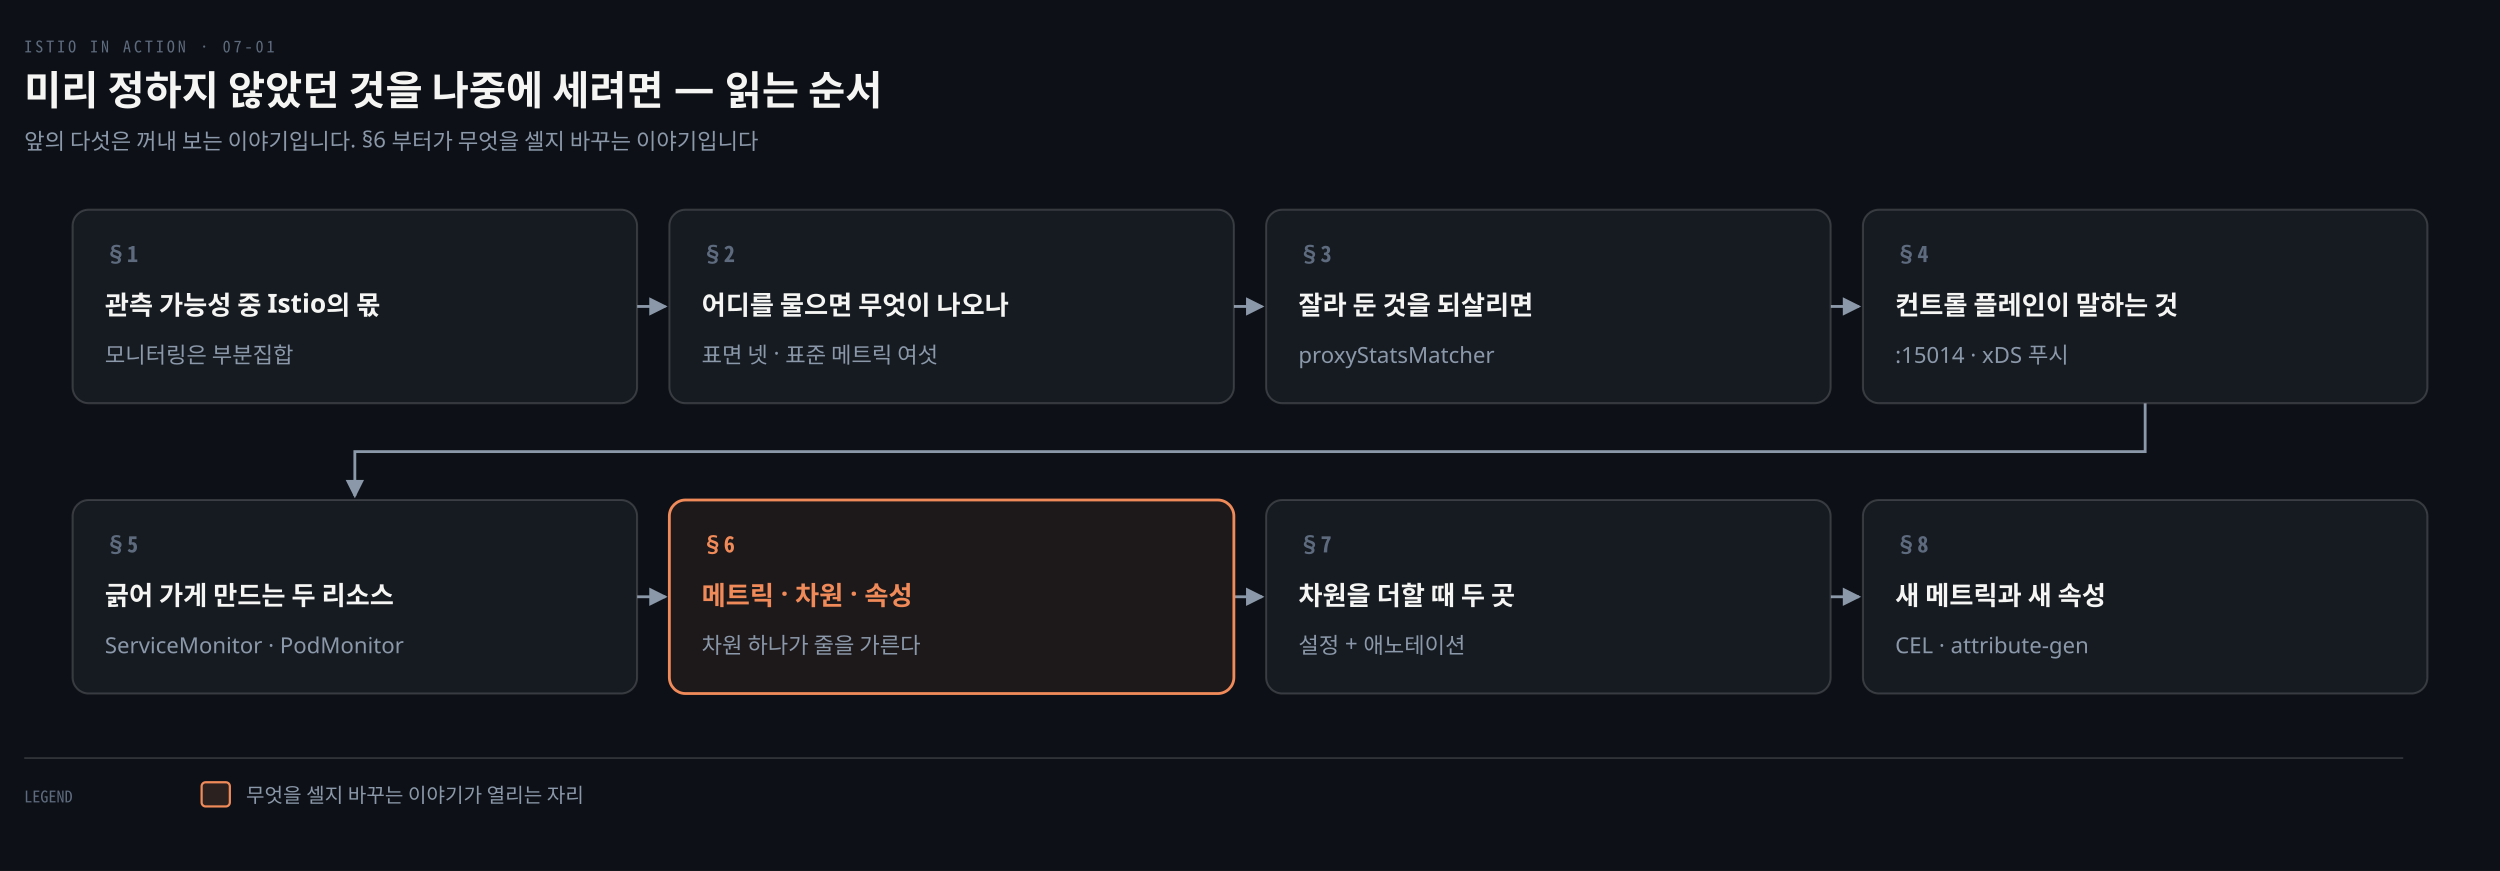
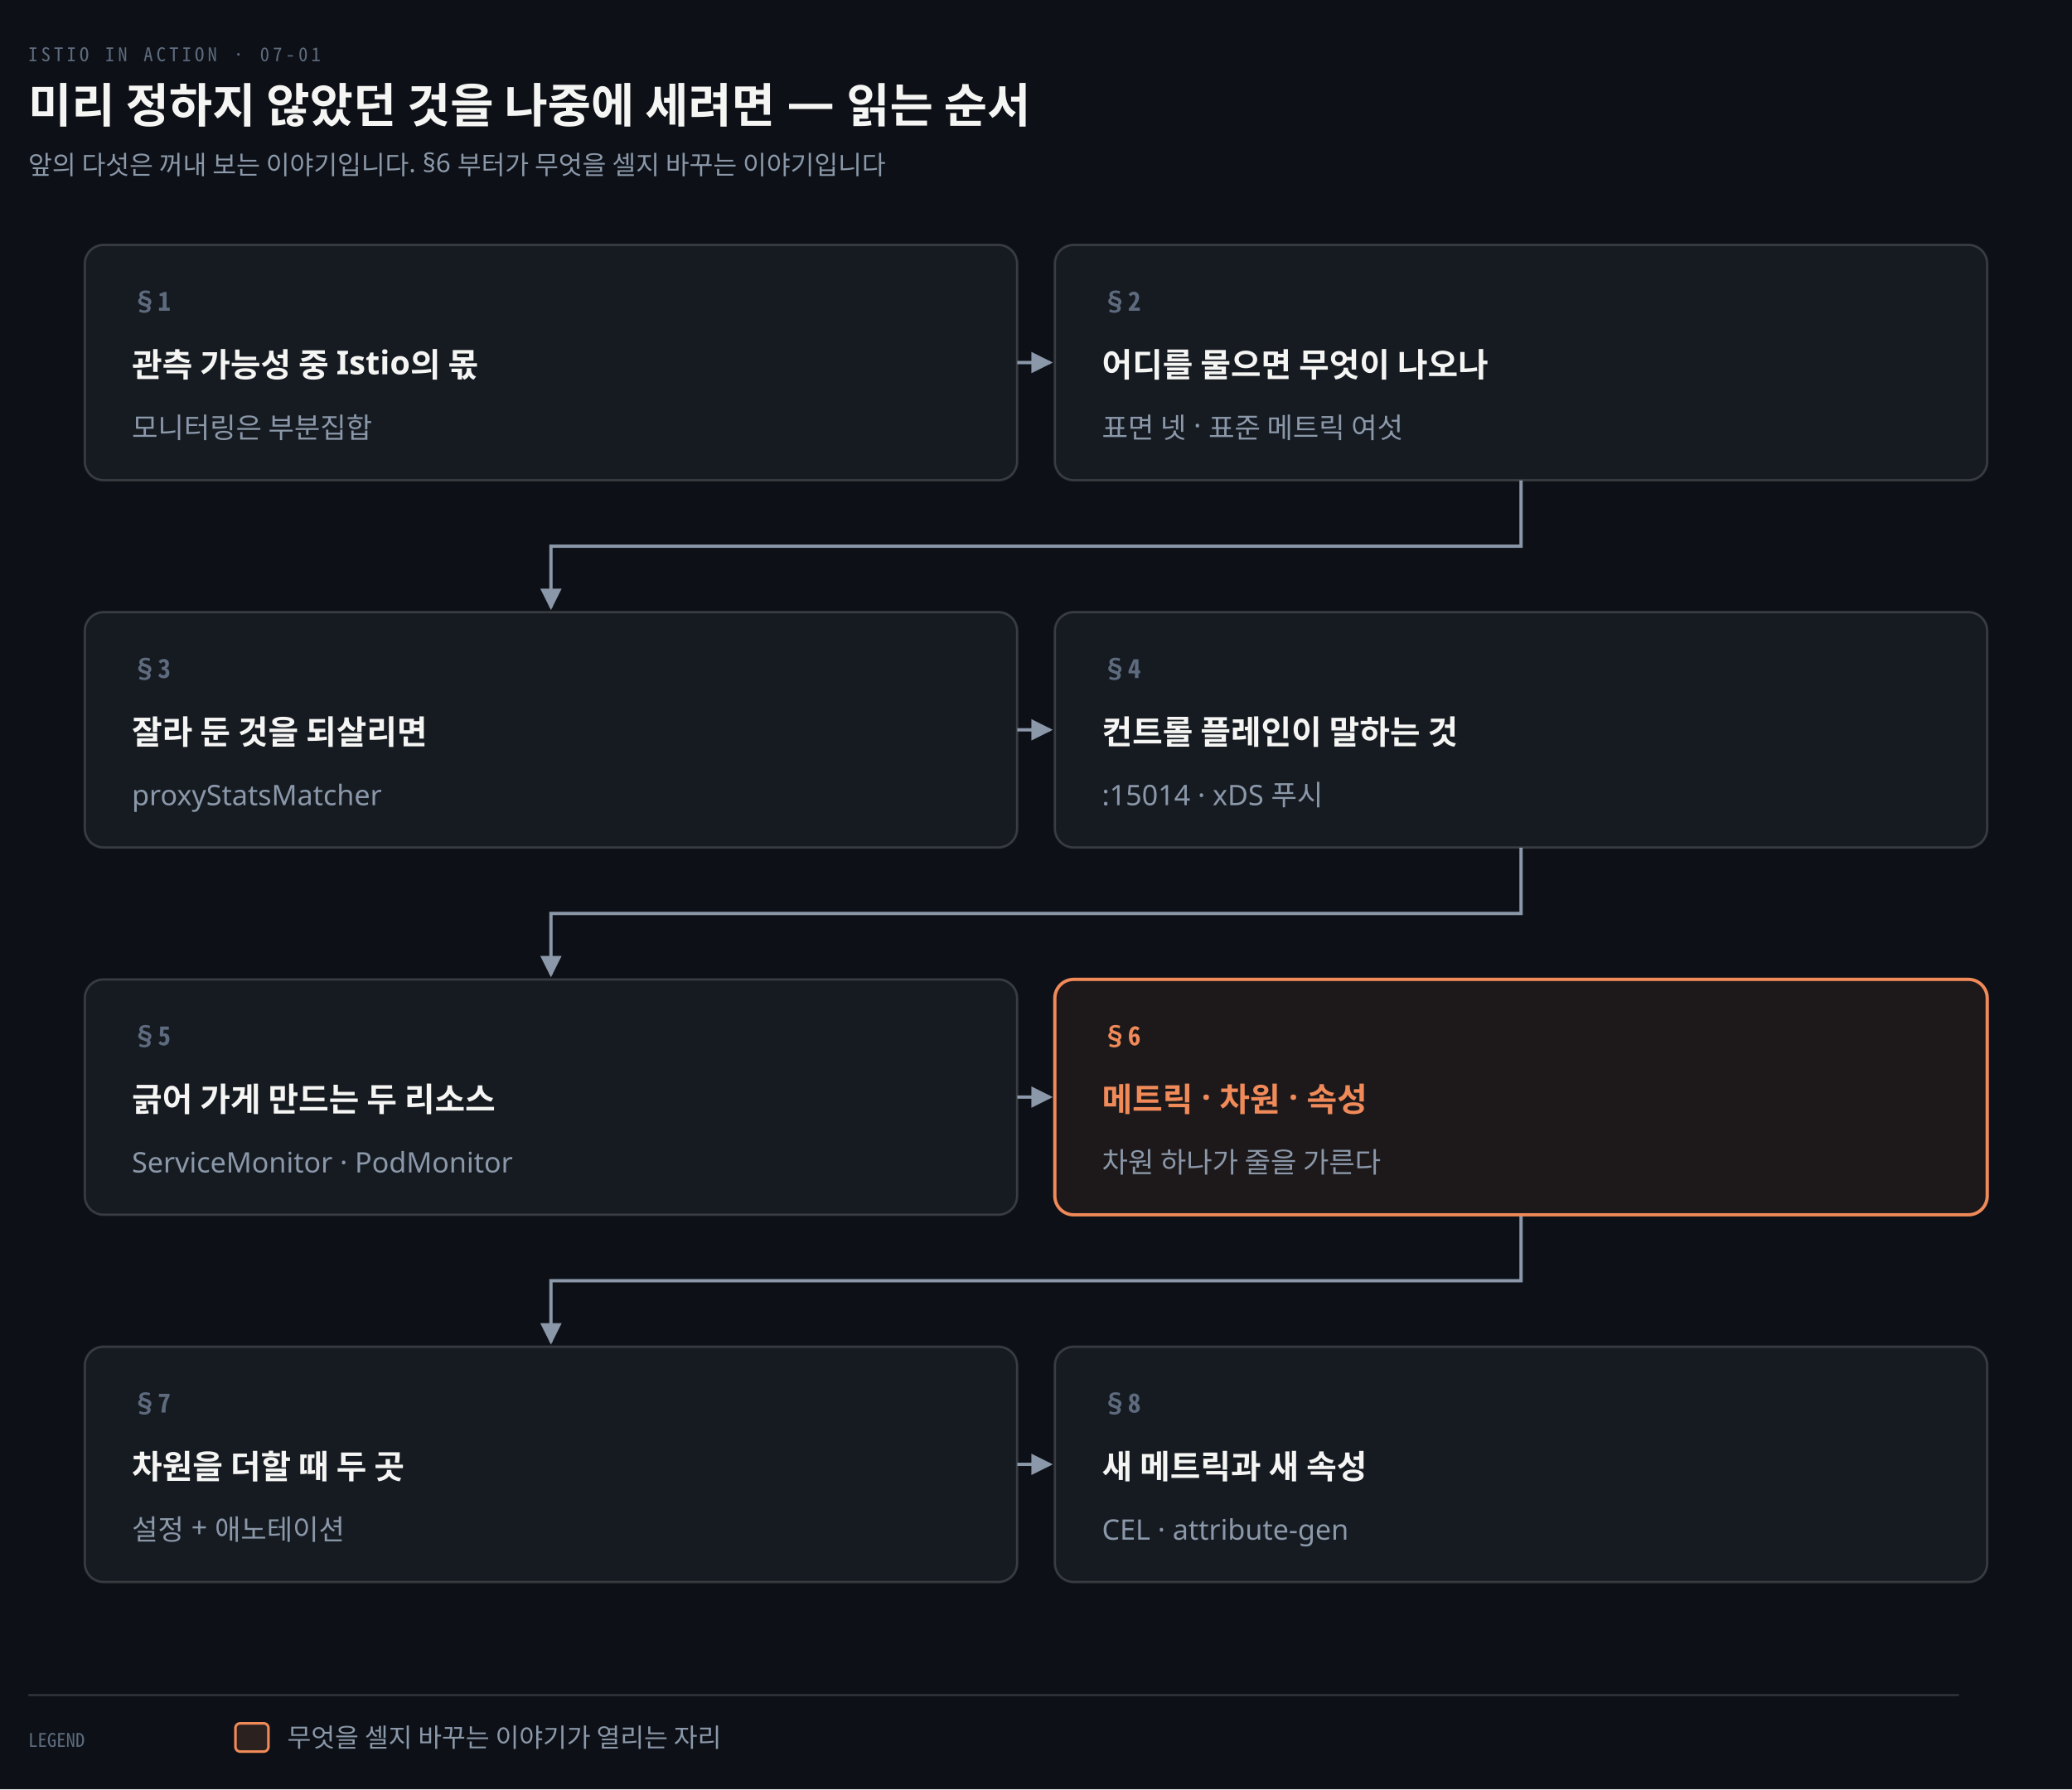
- <svg xmlns="http://www.w3.org/2000/svg" viewBox="0 0 1240 432" width="100%" role="img" aria-labelledby="dt dd">
+ <svg xmlns="http://www.w3.org/2000/svg" viewBox="0 0 880 760" width="100%" role="img" aria-labelledby="dt dd">
  <defs>
    <marker id="ar" viewBox="0 0 8 8" refX="7" refY="4" markerWidth="6.5" markerHeight="6.5" orient="auto">
      <path d="M0 0 L8 4 L0 8 z" fill="#8B98A9" />
    </marker>
    <marker id="ok" viewBox="0 0 8 8" refX="7" refY="4" markerWidth="6.5" markerHeight="6.5" orient="auto">
      <path d="M0 0 L8 4 L0 8 z" fill="#3FB98C" />
    </marker>
    <marker id="warn" viewBox="0 0 8 8" refX="7" refY="4" markerWidth="6.5" markerHeight="6.5" orient="auto">
      <path d="M0 0 L8 4 L0 8 z" fill="#E3B341" />
    </marker>
    <marker id="bad" viewBox="0 0 8 8" refX="7" refY="4" markerWidth="6.5" markerHeight="6.5" orient="auto">
      <path d="M0 0 L8 4 L0 8 z" fill="#F0616D" />
    </marker>
    <marker id="info" viewBox="0 0 8 8" refX="7" refY="4" markerWidth="6.5" markerHeight="6.5" orient="auto">
      <path d="M0 0 L8 4 L0 8 z" fill="#6A95D8" />
    </marker>
    <marker id="acc" viewBox="0 0 8 8" refX="7" refY="4" markerWidth="6.5" markerHeight="6.5" orient="auto">
      <path d="M0 0 L8 4 L0 8 z" fill="#F08A59" />
    </marker>
    <marker id="soft" viewBox="0 0 8 8" refX="7" refY="4" markerWidth="6.5" markerHeight="6.5" orient="auto">
      <path d="M0 0 L8 4 L0 8 z" fill="#5E6B7E" />
    </marker>
  </defs>
-   <rect width="1240" height="432" fill="#0D1117" />
+   <rect width="880" height="760" fill="#0D1117" />
  <text x="12" y="26" font-family="'Geist Mono','Noto Sans Mono CJK KR',monospace" font-size="8" letter-spacing="0.18em" fill="#5E6B7E">ISTIO IN ACTION · 07-01</text>
  <text x="12" y="52" font-family="'Geist','Apple SD Gothic Neo','Noto Sans KR','Malgun Gothic',sans-serif" font-size="20" font-weight="600" fill="#F5F5F3">미리 정하지 않았던 것을 나중에 세려면 — 읽는 순서</text>
  <text x="12" y="74" font-family="'Geist','Apple SD Gothic Neo','Noto Sans KR','Malgun Gothic',sans-serif" font-size="11" fill="#8B98A9">앞의 다섯은 꺼내 보는 이야기입니다. §6 부터가 무엇을 셀지 바꾸는 이야기입니다</text>
-   <path d="M 316 152.0 L 330 152.0" fill="none" stroke="#8B98A9" stroke-width="1.4" marker-end="url(#ar)" />
-   <path d="M 612 152.0 L 626 152.0" fill="none" stroke="#8B98A9" stroke-width="1.4" marker-end="url(#ar)" />
-   <path d="M 908 152.0 L 922 152.0" fill="none" stroke="#8B98A9" stroke-width="1.4" marker-end="url(#ar)" />
-   <path d="M 1064.0 200 L 1064.0 224 L 176.0 224 L 176.0 246" fill="none" stroke="#8B98A9" stroke-width="1.4" marker-end="url(#ar)" />
-   <path d="M 316 296.0 L 330 296.0" fill="none" stroke="#8B98A9" stroke-width="1.4" marker-end="url(#ar)" />
-   <path d="M 612 296.0 L 626 296.0" fill="none" stroke="#8B98A9" stroke-width="1.4" marker-end="url(#ar)" />
-   <path d="M 908 296.0 L 922 296.0" fill="none" stroke="#8B98A9" stroke-width="1.4" marker-end="url(#ar)" />
-   <rect x="36" y="104" width="280" height="96" rx="8" fill="#161B22" stroke="rgba(191,192,192,0.22)" stroke-width="1.0" />
-   <text x="52" y="130" text-anchor="start" font-family="'Geist Mono','Noto Sans Mono CJK KR',monospace" font-size="11" font-weight="600" fill="#5E6B7E">§1</text>
-   <text x="52" y="156" text-anchor="start" font-family="'Geist','Apple SD Gothic Neo','Noto Sans KR','Malgun Gothic',sans-serif" font-size="13" font-weight="600" fill="#F5F5F3">관측 가능성 중 Istio의 몫</text>
-   <text x="52" y="180" text-anchor="start" font-family="'Geist','Apple SD Gothic Neo','Noto Sans KR','Malgun Gothic',sans-serif" font-size="11" font-weight="400" fill="#8B98A9">모니터링은 부분집합</text>
-   <rect x="332" y="104" width="280" height="96" rx="8" fill="#161B22" stroke="rgba(191,192,192,0.22)" stroke-width="1.0" />
-   <text x="348" y="130" text-anchor="start" font-family="'Geist Mono','Noto Sans Mono CJK KR',monospace" font-size="11" font-weight="600" fill="#5E6B7E">§2</text>
-   <text x="348" y="156" text-anchor="start" font-family="'Geist','Apple SD Gothic Neo','Noto Sans KR','Malgun Gothic',sans-serif" font-size="13" font-weight="600" fill="#F5F5F3">어디를 물으면 무엇이 나오나</text>
-   <text x="348" y="180" text-anchor="start" font-family="'Geist','Apple SD Gothic Neo','Noto Sans KR','Malgun Gothic',sans-serif" font-size="11" font-weight="400" fill="#8B98A9">표면 넷 · 표준 메트릭 여섯</text>
-   <rect x="628" y="104" width="280" height="96" rx="8" fill="#161B22" stroke="rgba(191,192,192,0.22)" stroke-width="1.0" />
-   <text x="644" y="130" text-anchor="start" font-family="'Geist Mono','Noto Sans Mono CJK KR',monospace" font-size="11" font-weight="600" fill="#5E6B7E">§3</text>
-   <text x="644" y="156" text-anchor="start" font-family="'Geist','Apple SD Gothic Neo','Noto Sans KR','Malgun Gothic',sans-serif" font-size="13" font-weight="600" fill="#F5F5F3">잘라 둔 것을 되살리면</text>
-   <text x="644" y="180" text-anchor="start" font-family="'Geist','Apple SD Gothic Neo','Noto Sans KR','Malgun Gothic',sans-serif" font-size="11" font-weight="400" fill="#8B98A9">proxyStatsMatcher</text>
-   <rect x="924" y="104" width="280" height="96" rx="8" fill="#161B22" stroke="rgba(191,192,192,0.22)" stroke-width="1.0" />
-   <text x="940" y="130" text-anchor="start" font-family="'Geist Mono','Noto Sans Mono CJK KR',monospace" font-size="11" font-weight="600" fill="#5E6B7E">§4</text>
-   <text x="940" y="156" text-anchor="start" font-family="'Geist','Apple SD Gothic Neo','Noto Sans KR','Malgun Gothic',sans-serif" font-size="13" font-weight="600" fill="#F5F5F3">컨트롤 플레인이 말하는 것</text>
-   <text x="940" y="180" text-anchor="start" font-family="'Geist','Apple SD Gothic Neo','Noto Sans KR','Malgun Gothic',sans-serif" font-size="11" font-weight="400" fill="#8B98A9">:15014 · xDS 푸시</text>
-   <rect x="36" y="248" width="280" height="96" rx="8" fill="#161B22" stroke="rgba(191,192,192,0.22)" stroke-width="1.0" />
-   <text x="52" y="274" text-anchor="start" font-family="'Geist Mono','Noto Sans Mono CJK KR',monospace" font-size="11" font-weight="600" fill="#5E6B7E">§5</text>
-   <text x="52" y="300" text-anchor="start" font-family="'Geist','Apple SD Gothic Neo','Noto Sans KR','Malgun Gothic',sans-serif" font-size="13" font-weight="600" fill="#F5F5F3">긁어 가게 만드는 두 리소스</text>
-   <text x="52" y="324" text-anchor="start" font-family="'Geist','Apple SD Gothic Neo','Noto Sans KR','Malgun Gothic',sans-serif" font-size="11" font-weight="400" fill="#8B98A9">ServiceMonitor · PodMonitor</text>
-   <rect x="332" y="248" width="280" height="96" rx="8" fill="#F08A5912" stroke="#F08A59" stroke-width="1.4" />
-   <text x="348" y="274" text-anchor="start" font-family="'Geist Mono','Noto Sans Mono CJK KR',monospace" font-size="11" font-weight="600" fill="#F08A59">§6</text>
-   <text x="348" y="300" text-anchor="start" font-family="'Geist','Apple SD Gothic Neo','Noto Sans KR','Malgun Gothic',sans-serif" font-size="13" font-weight="600" fill="#F08A59">메트릭 · 차원 · 속성</text>
-   <text x="348" y="324" text-anchor="start" font-family="'Geist','Apple SD Gothic Neo','Noto Sans KR','Malgun Gothic',sans-serif" font-size="11" font-weight="400" fill="#8B98A9">차원 하나가 줄을 가른다</text>
-   <rect x="628" y="248" width="280" height="96" rx="8" fill="#161B22" stroke="rgba(191,192,192,0.22)" stroke-width="1.0" />
-   <text x="644" y="274" text-anchor="start" font-family="'Geist Mono','Noto Sans Mono CJK KR',monospace" font-size="11" font-weight="600" fill="#5E6B7E">§7</text>
-   <text x="644" y="300" text-anchor="start" font-family="'Geist','Apple SD Gothic Neo','Noto Sans KR','Malgun Gothic',sans-serif" font-size="13" font-weight="600" fill="#F5F5F3">차원을 더할 때 두 곳</text>
-   <text x="644" y="324" text-anchor="start" font-family="'Geist','Apple SD Gothic Neo','Noto Sans KR','Malgun Gothic',sans-serif" font-size="11" font-weight="400" fill="#8B98A9">설정 + 애노테이션</text>
-   <rect x="924" y="248" width="280" height="96" rx="8" fill="#161B22" stroke="rgba(191,192,192,0.22)" stroke-width="1.0" />
-   <text x="940" y="274" text-anchor="start" font-family="'Geist Mono','Noto Sans Mono CJK KR',monospace" font-size="11" font-weight="600" fill="#5E6B7E">§8</text>
-   <text x="940" y="300" text-anchor="start" font-family="'Geist','Apple SD Gothic Neo','Noto Sans KR','Malgun Gothic',sans-serif" font-size="13" font-weight="600" fill="#F5F5F3">새 메트릭과 새 속성</text>
-   <text x="940" y="324" text-anchor="start" font-family="'Geist','Apple SD Gothic Neo','Noto Sans KR','Malgun Gothic',sans-serif" font-size="11" font-weight="400" fill="#8B98A9">CEL · attribute-gen</text>
-   <line x1="12" y1="376" x2="1192" y2="376" stroke="rgba(191,192,192,0.22)" stroke-width="0.8" />
-   <text x="12" y="398" text-anchor="start" font-family="'Geist Mono','Noto Sans Mono CJK KR',monospace" font-size="8" font-weight="400" fill="#5E6B7E">LEGEND</text>
-   <rect x="100" y="388" width="14" height="12" rx="2" fill="#F08A5922" stroke="#F08A59" stroke-width="1.1" />
-   <text x="122" y="398" text-anchor="start" font-family="'Geist','Apple SD Gothic Neo','Noto Sans KR','Malgun Gothic',sans-serif" font-size="10" font-weight="400" fill="#8B98A9">무엇을 셀지 바꾸는 이야기가 열리는 자리</text>
+   <path d="M 432 154.0 L 446 154.0" fill="none" stroke="#8B98A9" stroke-width="1.4" marker-end="url(#ar)" />
+   <path d="M 646.0 204 L 646.0 232.0 L 234.0 232.0 L 234.0 258" fill="none" stroke="#8B98A9" stroke-width="1.4" marker-end="url(#ar)" />
+   <path d="M 432 310.0 L 446 310.0" fill="none" stroke="#8B98A9" stroke-width="1.4" marker-end="url(#ar)" />
+   <path d="M 646.0 360 L 646.0 388.0 L 234.0 388.0 L 234.0 414" fill="none" stroke="#8B98A9" stroke-width="1.4" marker-end="url(#ar)" />
+   <path d="M 432 466.0 L 446 466.0" fill="none" stroke="#8B98A9" stroke-width="1.4" marker-end="url(#ar)" />
+   <path d="M 646.0 516 L 646.0 544.0 L 234.0 544.0 L 234.0 570" fill="none" stroke="#8B98A9" stroke-width="1.4" marker-end="url(#ar)" />
+   <path d="M 432 622.0 L 446 622.0" fill="none" stroke="#8B98A9" stroke-width="1.4" marker-end="url(#ar)" />
+   <rect x="36" y="104" width="396" height="100" rx="8" fill="#161B22" stroke="rgba(191,192,192,0.22)" stroke-width="1.0" />
+   <text x="56" y="132" text-anchor="start" font-family="'Geist Mono','Noto Sans Mono CJK KR',monospace" font-size="11" font-weight="600" fill="#5E6B7E">§1</text>
+   <text x="56" y="160" text-anchor="start" font-family="'Geist','Apple SD Gothic Neo','Noto Sans KR','Malgun Gothic',sans-serif" font-size="14" font-weight="600" fill="#F5F5F3">관측 가능성 중 Istio의 몫</text>
+   <text x="56" y="186" text-anchor="start" font-family="'Geist','Apple SD Gothic Neo','Noto Sans KR','Malgun Gothic',sans-serif" font-size="12" font-weight="400" fill="#8B98A9">모니터링은 부분집합</text>
+   <rect x="448" y="104" width="396" height="100" rx="8" fill="#161B22" stroke="rgba(191,192,192,0.22)" stroke-width="1.0" />
+   <text x="468" y="132" text-anchor="start" font-family="'Geist Mono','Noto Sans Mono CJK KR',monospace" font-size="11" font-weight="600" fill="#5E6B7E">§2</text>
+   <text x="468" y="160" text-anchor="start" font-family="'Geist','Apple SD Gothic Neo','Noto Sans KR','Malgun Gothic',sans-serif" font-size="14" font-weight="600" fill="#F5F5F3">어디를 물으면 무엇이 나오나</text>
+   <text x="468" y="186" text-anchor="start" font-family="'Geist','Apple SD Gothic Neo','Noto Sans KR','Malgun Gothic',sans-serif" font-size="12" font-weight="400" fill="#8B98A9">표면 넷 · 표준 메트릭 여섯</text>
+   <rect x="36" y="260" width="396" height="100" rx="8" fill="#161B22" stroke="rgba(191,192,192,0.22)" stroke-width="1.0" />
+   <text x="56" y="288" text-anchor="start" font-family="'Geist Mono','Noto Sans Mono CJK KR',monospace" font-size="11" font-weight="600" fill="#5E6B7E">§3</text>
+   <text x="56" y="316" text-anchor="start" font-family="'Geist','Apple SD Gothic Neo','Noto Sans KR','Malgun Gothic',sans-serif" font-size="14" font-weight="600" fill="#F5F5F3">잘라 둔 것을 되살리면</text>
+   <text x="56" y="342" text-anchor="start" font-family="'Geist','Apple SD Gothic Neo','Noto Sans KR','Malgun Gothic',sans-serif" font-size="12" font-weight="400" fill="#8B98A9">proxyStatsMatcher</text>
+   <rect x="448" y="260" width="396" height="100" rx="8" fill="#161B22" stroke="rgba(191,192,192,0.22)" stroke-width="1.0" />
+   <text x="468" y="288" text-anchor="start" font-family="'Geist Mono','Noto Sans Mono CJK KR',monospace" font-size="11" font-weight="600" fill="#5E6B7E">§4</text>
+   <text x="468" y="316" text-anchor="start" font-family="'Geist','Apple SD Gothic Neo','Noto Sans KR','Malgun Gothic',sans-serif" font-size="14" font-weight="600" fill="#F5F5F3">컨트롤 플레인이 말하는 것</text>
+   <text x="468" y="342" text-anchor="start" font-family="'Geist','Apple SD Gothic Neo','Noto Sans KR','Malgun Gothic',sans-serif" font-size="12" font-weight="400" fill="#8B98A9">:15014 · xDS 푸시</text>
+   <rect x="36" y="416" width="396" height="100" rx="8" fill="#161B22" stroke="rgba(191,192,192,0.22)" stroke-width="1.0" />
+   <text x="56" y="444" text-anchor="start" font-family="'Geist Mono','Noto Sans Mono CJK KR',monospace" font-size="11" font-weight="600" fill="#5E6B7E">§5</text>
+   <text x="56" y="472" text-anchor="start" font-family="'Geist','Apple SD Gothic Neo','Noto Sans KR','Malgun Gothic',sans-serif" font-size="14" font-weight="600" fill="#F5F5F3">긁어 가게 만드는 두 리소스</text>
+   <text x="56" y="498" text-anchor="start" font-family="'Geist','Apple SD Gothic Neo','Noto Sans KR','Malgun Gothic',sans-serif" font-size="12" font-weight="400" fill="#8B98A9">ServiceMonitor · PodMonitor</text>
+   <rect x="448" y="416" width="396" height="100" rx="8" fill="#F08A5912" stroke="#F08A59" stroke-width="1.4" />
+   <text x="468" y="444" text-anchor="start" font-family="'Geist Mono','Noto Sans Mono CJK KR',monospace" font-size="11" font-weight="600" fill="#F08A59">§6</text>
+   <text x="468" y="472" text-anchor="start" font-family="'Geist','Apple SD Gothic Neo','Noto Sans KR','Malgun Gothic',sans-serif" font-size="14" font-weight="600" fill="#F08A59">메트릭 · 차원 · 속성</text>
+   <text x="468" y="498" text-anchor="start" font-family="'Geist','Apple SD Gothic Neo','Noto Sans KR','Malgun Gothic',sans-serif" font-size="12" font-weight="400" fill="#8B98A9">차원 하나가 줄을 가른다</text>
+   <rect x="36" y="572" width="396" height="100" rx="8" fill="#161B22" stroke="rgba(191,192,192,0.22)" stroke-width="1.0" />
+   <text x="56" y="600" text-anchor="start" font-family="'Geist Mono','Noto Sans Mono CJK KR',monospace" font-size="11" font-weight="600" fill="#5E6B7E">§7</text>
+   <text x="56" y="628" text-anchor="start" font-family="'Geist','Apple SD Gothic Neo','Noto Sans KR','Malgun Gothic',sans-serif" font-size="14" font-weight="600" fill="#F5F5F3">차원을 더할 때 두 곳</text>
+   <text x="56" y="654" text-anchor="start" font-family="'Geist','Apple SD Gothic Neo','Noto Sans KR','Malgun Gothic',sans-serif" font-size="12" font-weight="400" fill="#8B98A9">설정 + 애노테이션</text>
+   <rect x="448" y="572" width="396" height="100" rx="8" fill="#161B22" stroke="rgba(191,192,192,0.22)" stroke-width="1.0" />
+   <text x="468" y="600" text-anchor="start" font-family="'Geist Mono','Noto Sans Mono CJK KR',monospace" font-size="11" font-weight="600" fill="#5E6B7E">§8</text>
+   <text x="468" y="628" text-anchor="start" font-family="'Geist','Apple SD Gothic Neo','Noto Sans KR','Malgun Gothic',sans-serif" font-size="14" font-weight="600" fill="#F5F5F3">새 메트릭과 새 속성</text>
+   <text x="468" y="654" text-anchor="start" font-family="'Geist','Apple SD Gothic Neo','Noto Sans KR','Malgun Gothic',sans-serif" font-size="12" font-weight="400" fill="#8B98A9">CEL · attribute-gen</text>
+   <line x1="12" y1="720" x2="832" y2="720" stroke="rgba(191,192,192,0.22)" stroke-width="0.8" />
+   <text x="12" y="742" text-anchor="start" font-family="'Geist Mono','Noto Sans Mono CJK KR',monospace" font-size="8" font-weight="400" fill="#5E6B7E">LEGEND</text>
+   <rect x="100" y="732" width="14" height="12" rx="2" fill="#F08A5922" stroke="#F08A59" stroke-width="1.1" />
+   <text x="122" y="742" text-anchor="start" font-family="'Geist','Apple SD Gothic Neo','Noto Sans KR','Malgun Gothic',sans-serif" font-size="11" font-weight="400" fill="#8B98A9">무엇을 셀지 바꾸는 이야기가 열리는 자리</text>
</svg>
